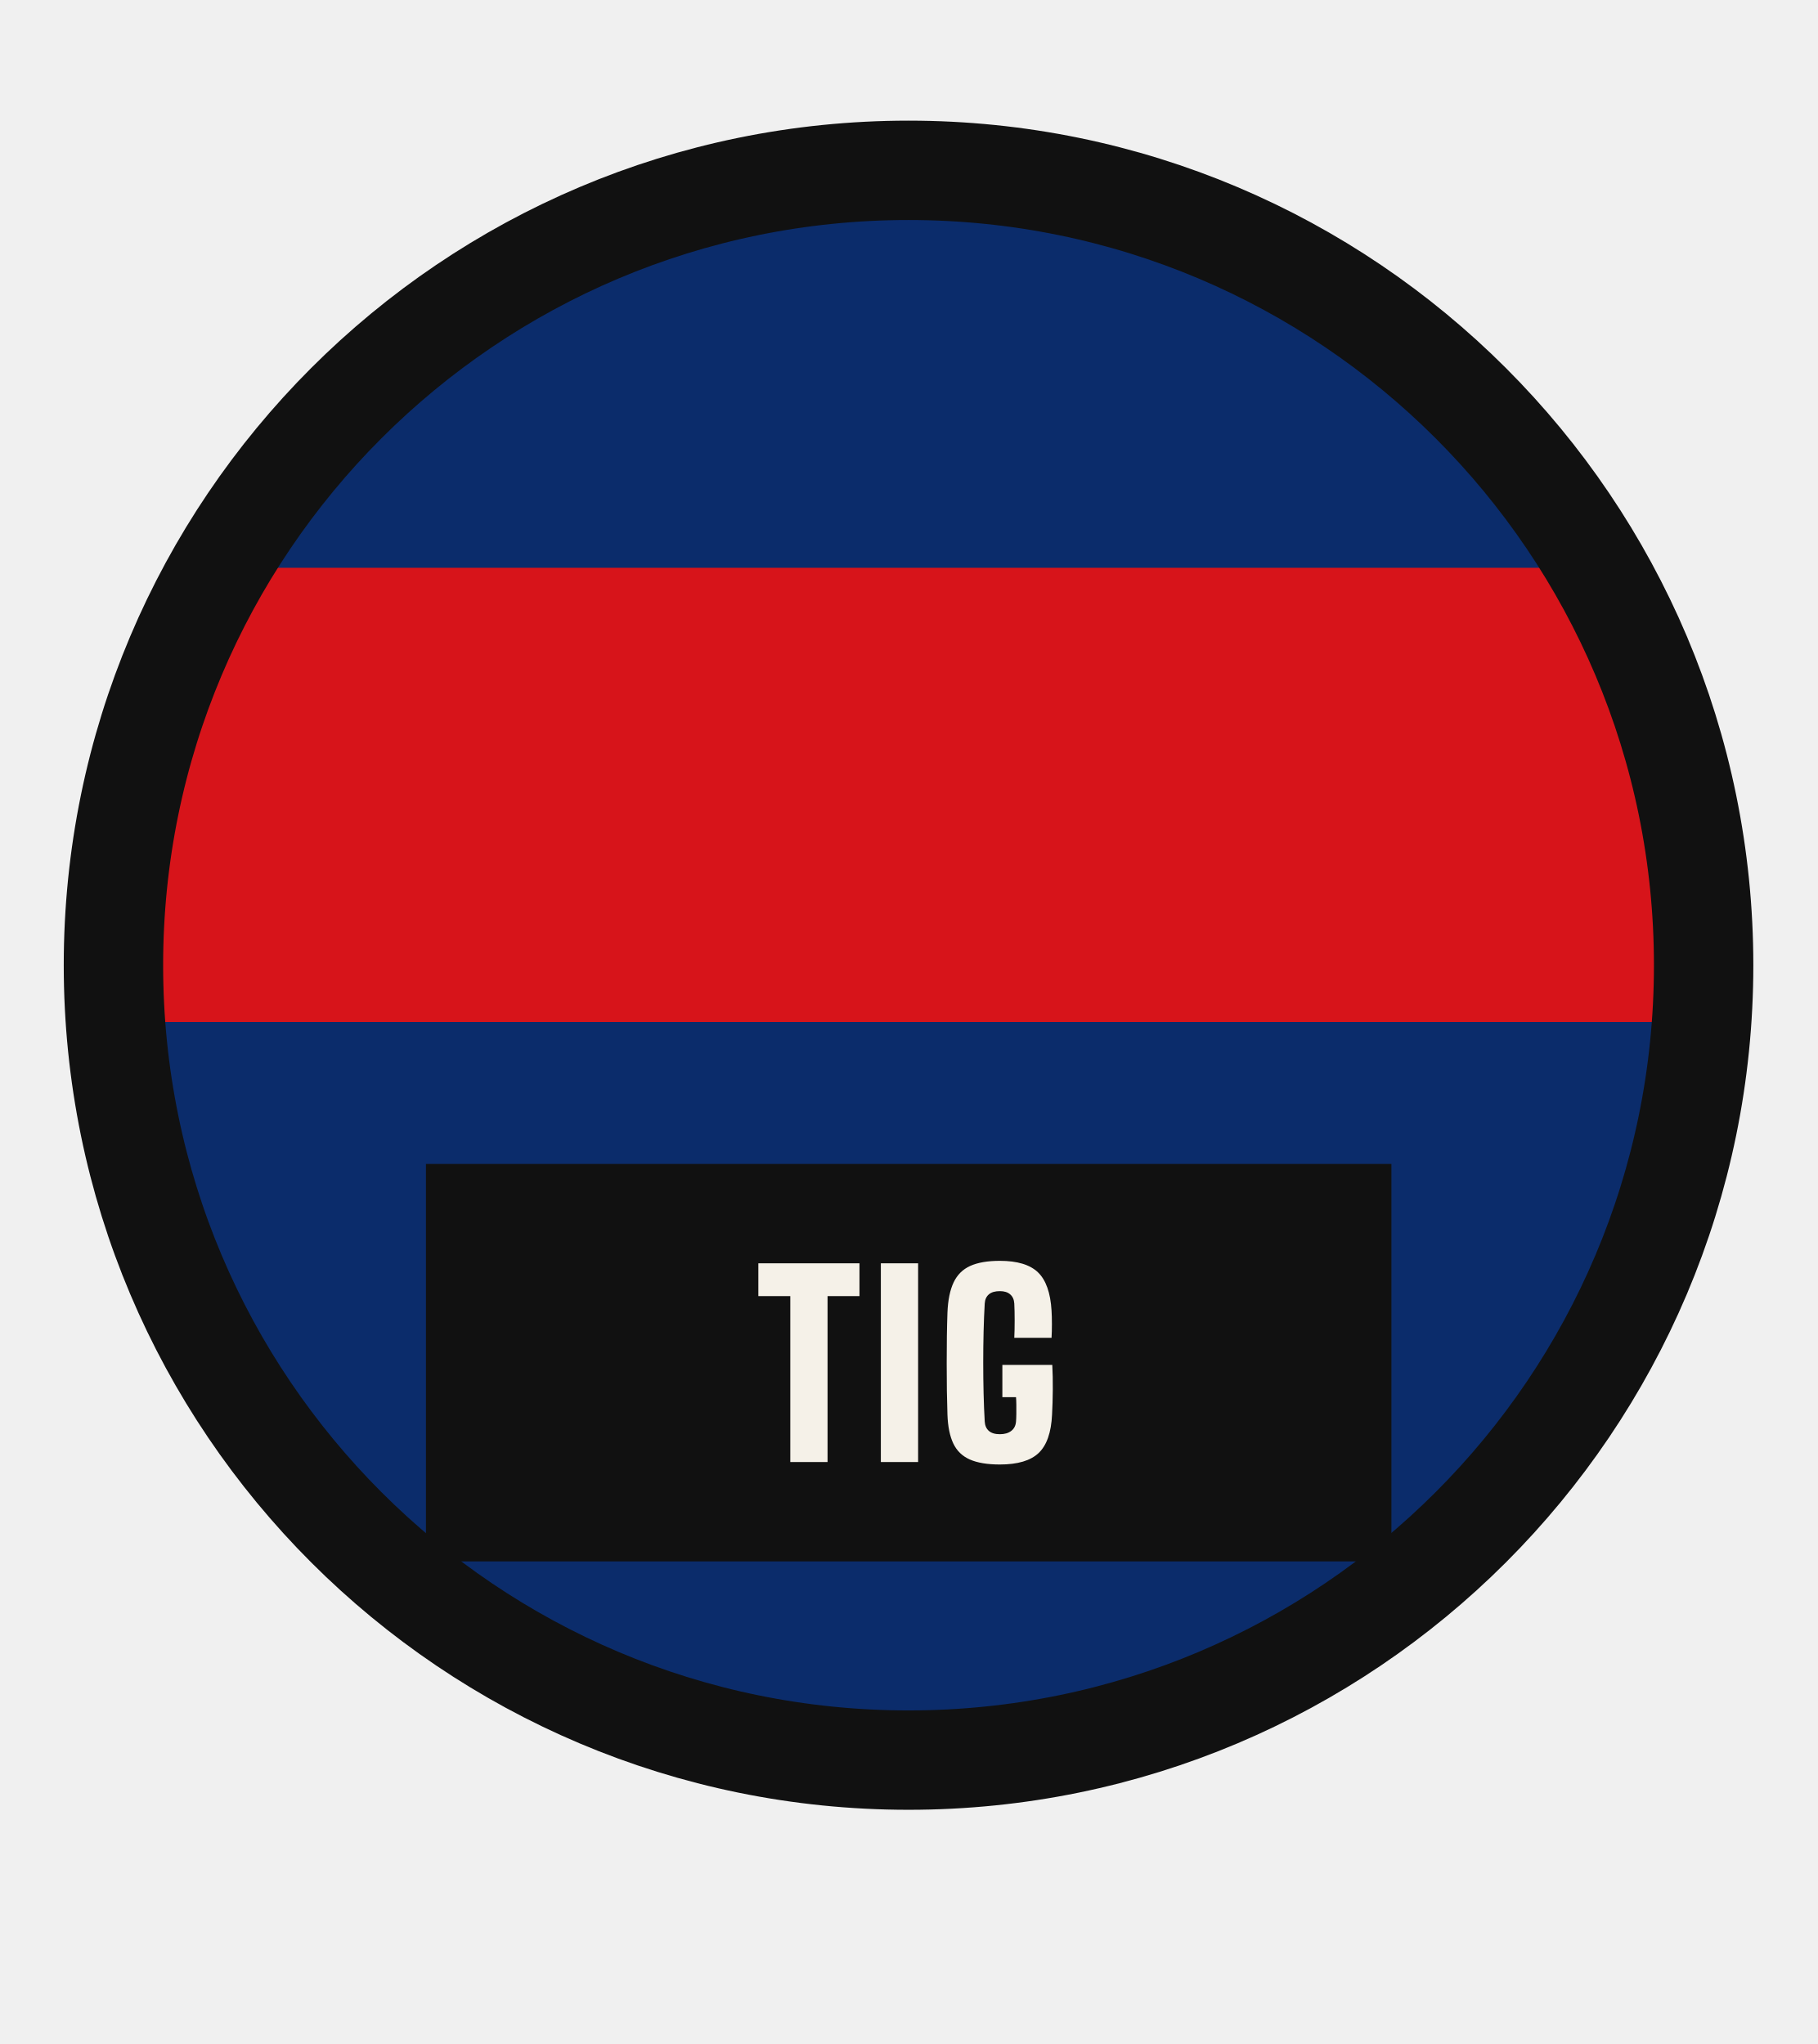
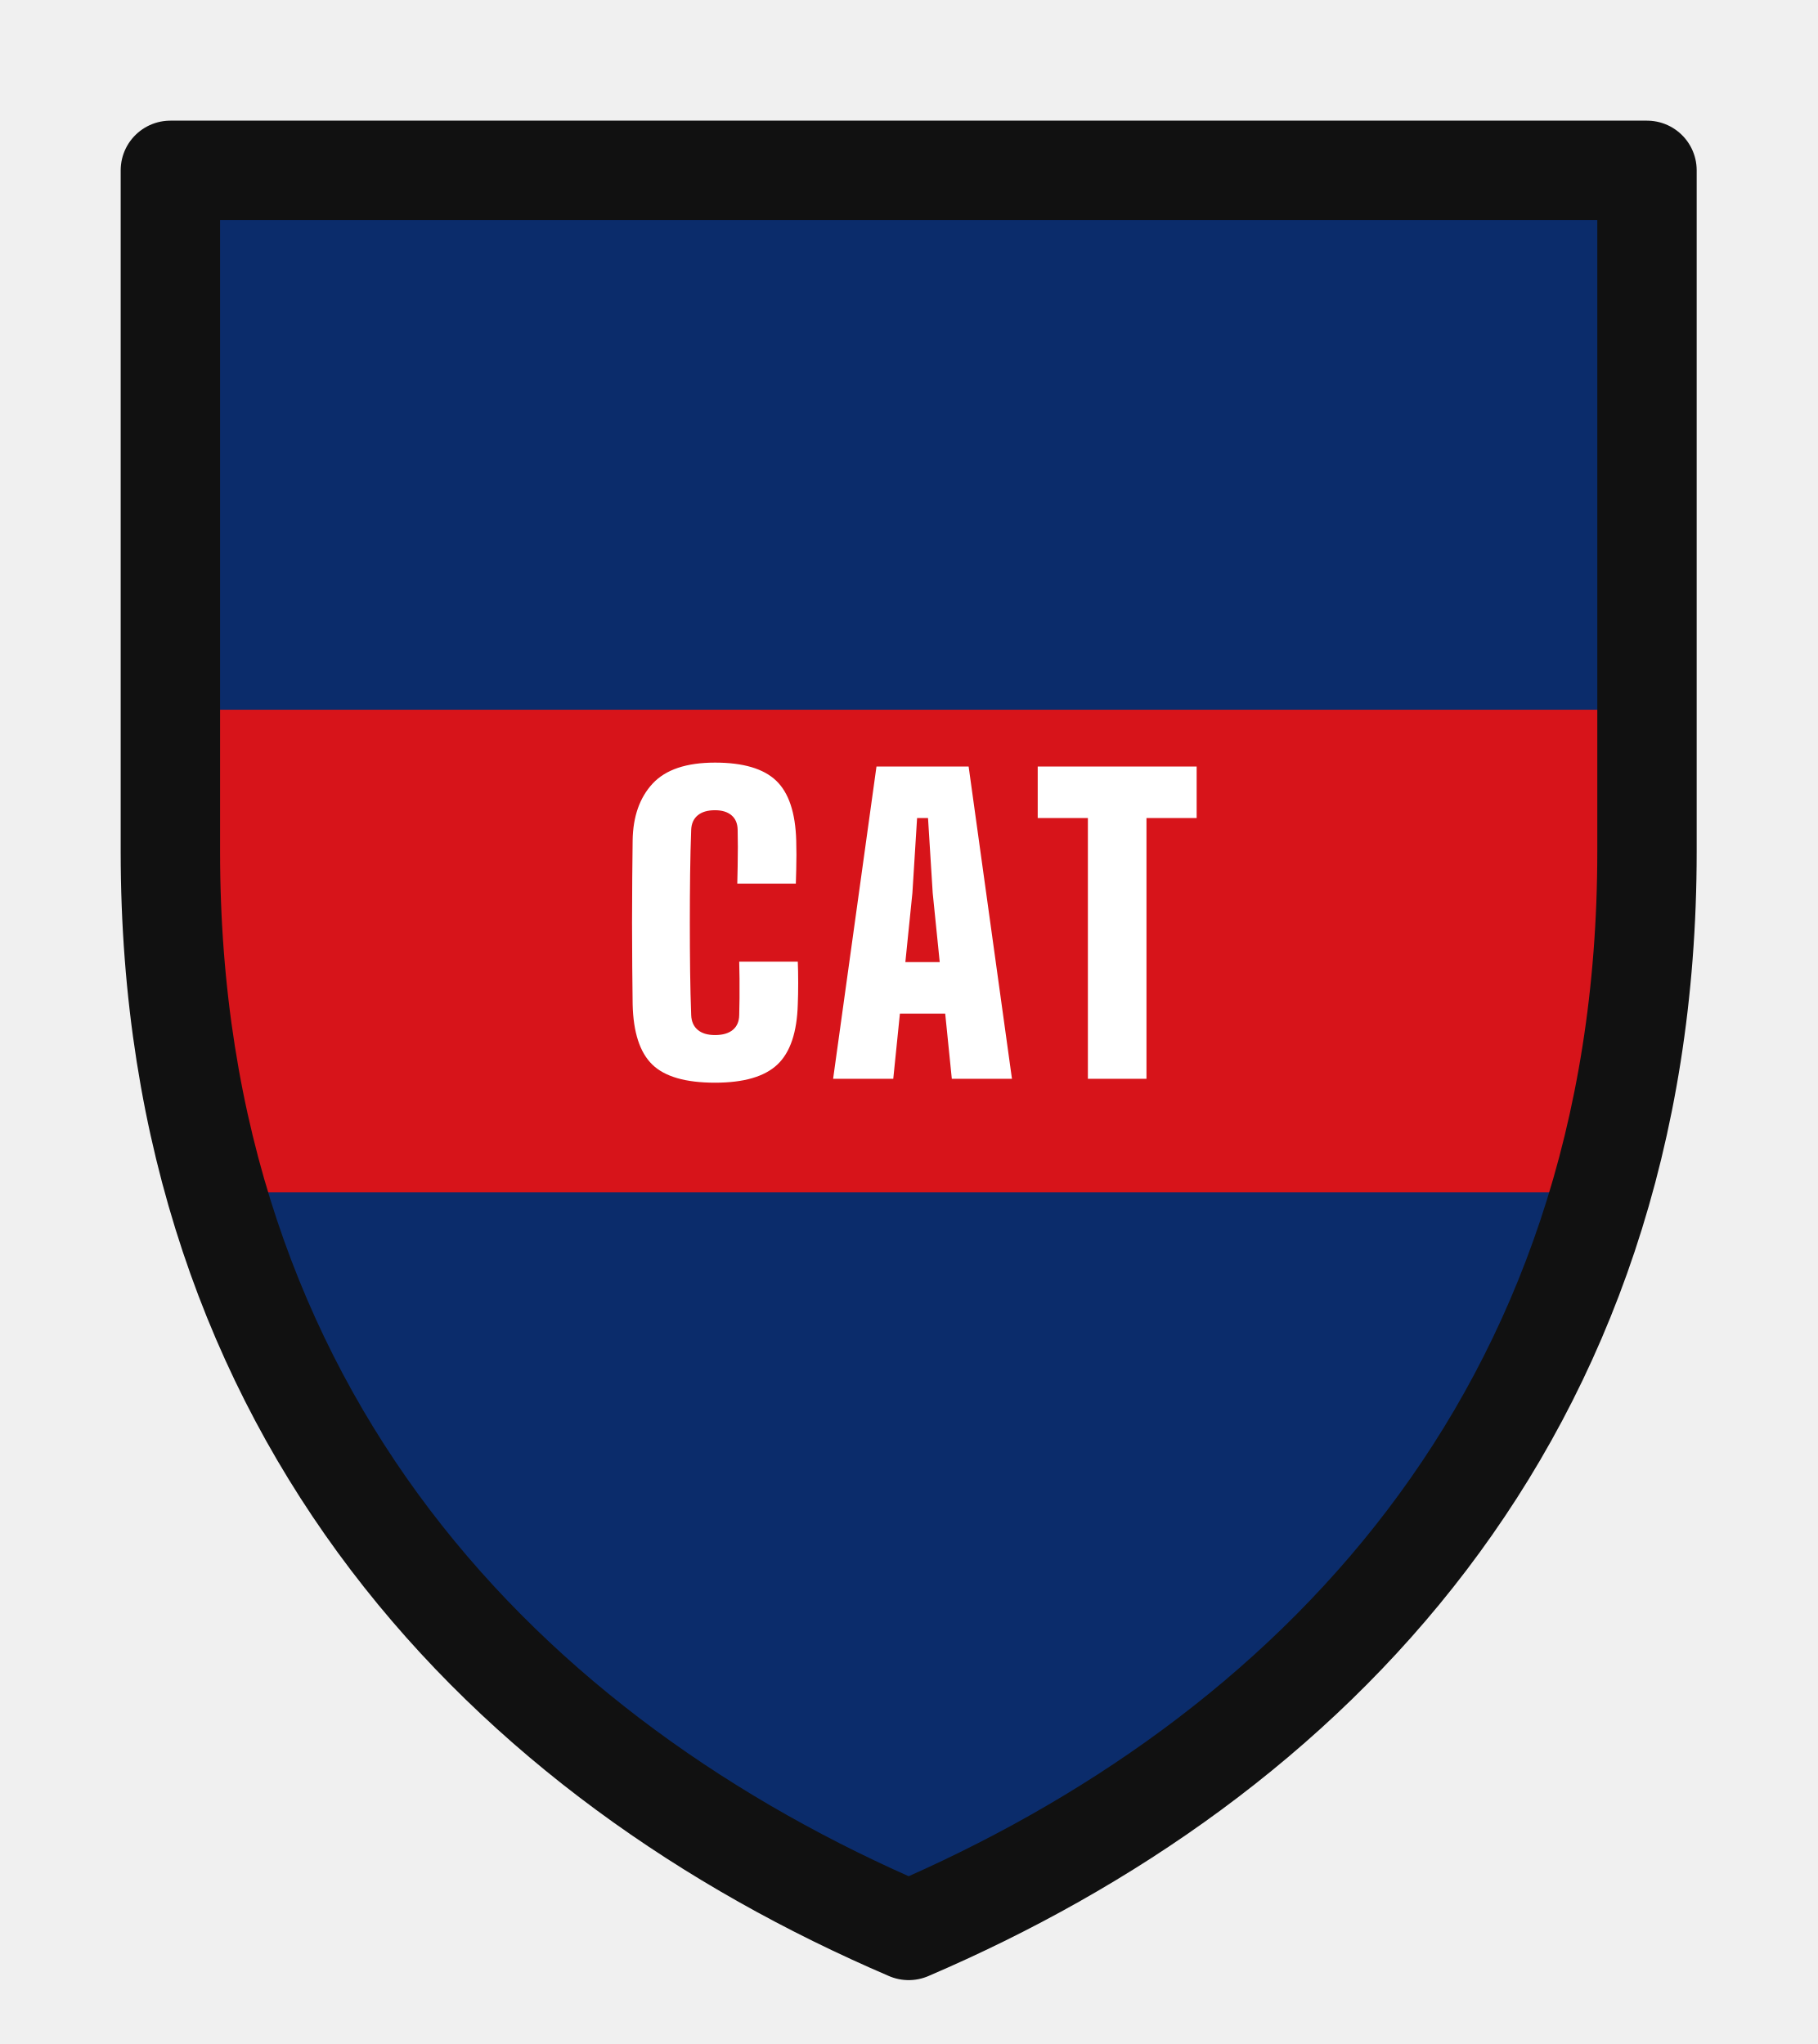
<svg xmlns="http://www.w3.org/2000/svg" viewBox="0 0 64 72" role="img" aria-label="Tigre">
  <defs>
    <clipPath id="c">
-       <path d="M32 6 A28 28 0 1 1 31.99 6 Z M32 6" />
+       <path d="M6 6 H58 V30 C58 50 46 62 32 68 C18 62 6 50 6 30 Z" />
    </clipPath>
  </defs>
  <g clip-path="url(#c)">
-     <rect width="64" height="72" fill="#0B2C6B" />
-     <rect y="20" width="64" height="16" fill="#D7141A" />
+     <rect x="0" y="0" width="64" height="72" fill="#0B2C6B" />
+     <rect x="0" y="25" width="64" height="17" fill="#D7141A" />
+     <path d="M25.18 38.138Q23.626 38.138 22.97 37.498Q22.313 36.859 22.279 35.374Q22.272 34.803 22.265 34.054Q22.258 33.304 22.258 32.497Q22.258 31.689 22.265 30.936Q22.272 30.183 22.279 29.599Q22.299 28.341 22.983 27.602Q23.668 26.863 25.18 26.863Q26.665 26.863 27.332 27.498Q27.999 28.134 28.04 29.613Q28.047 29.839 28.047 30.104Q28.047 30.369 28.04 30.633Q28.033 30.898 28.026 31.125H25.964Q25.971 30.871 25.977 30.523Q25.984 30.176 25.984 29.829Q25.984 29.482 25.977 29.227Q25.971 28.898 25.761 28.719Q25.551 28.54 25.18 28.54Q24.788 28.54 24.572 28.719Q24.355 28.898 24.341 29.227Q24.314 29.949 24.303 30.788Q24.293 31.627 24.293 32.5Q24.293 33.373 24.303 34.208Q24.314 35.044 24.341 35.759Q24.355 36.096 24.572 36.278Q24.788 36.46 25.18 36.46Q25.586 36.46 25.806 36.278Q26.026 36.096 26.032 35.759Q26.039 35.511 26.043 35.164Q26.046 34.817 26.043 34.47Q26.039 34.123 26.032 33.875H28.095Q28.109 34.205 28.109 34.624Q28.109 35.044 28.095 35.374Q28.054 36.859 27.377 37.498Q26.699 38.138 25.18 38.138Z M29.339 38.0 30.866 27.0H34.111L35.637 38.0H33.519L33.286 35.704H31.691L31.457 38.0ZM31.883 33.889H33.093L32.846 31.455L32.681 28.815H32.296L32.131 31.455Z M38.311 38.0V28.815H36.544V27.0H42.141V28.815H40.374V38.0Z" fill="#FFFFFF" />
  </g>
-   <path d="M32 6 A28 28 0 1 1 31.99 6 Z M32 6" fill="none" stroke="#111111" stroke-width="3.5" stroke-linejoin="round" />
-   <rect x="15" y="41" width="34" height="14" fill="#111111" />
-   <path d="M27.831 51.5V45.655H26.706V44.5H30.267V45.655H29.143V51.5Z M31.02 51.5V44.5H32.332V51.5Z M35.211 51.587Q34.551 51.587 34.152 51.41Q33.754 51.233 33.571 50.846Q33.387 50.459 33.365 49.829Q33.352 49.461 33.345 48.991Q33.339 48.521 33.339 48.022Q33.339 47.523 33.345 47.059Q33.352 46.596 33.365 46.241Q33.391 45.576 33.582 45.174Q33.772 44.771 34.168 44.592Q34.564 44.413 35.211 44.413Q36.13 44.413 36.552 44.817Q36.974 45.222 37.031 46.163Q37.044 46.364 37.044 46.642Q37.044 46.919 37.031 47.125H35.719Q35.732 46.88 35.732 46.519Q35.732 46.158 35.719 45.917Q35.706 45.707 35.574 45.594Q35.443 45.48 35.211 45.48Q34.957 45.48 34.824 45.594Q34.691 45.707 34.678 45.917Q34.651 46.377 34.638 46.908Q34.625 47.44 34.625 47.996Q34.625 48.551 34.638 49.083Q34.651 49.614 34.678 50.074Q34.691 50.288 34.824 50.404Q34.957 50.52 35.211 50.52Q35.461 50.52 35.612 50.404Q35.763 50.288 35.78 50.074Q35.789 49.973 35.791 49.809Q35.793 49.645 35.791 49.481Q35.789 49.317 35.78 49.216H35.299V48.079H37.057Q37.079 48.477 37.075 48.952Q37.071 49.426 37.049 49.829Q37.005 50.774 36.578 51.181Q36.152 51.587 35.211 51.587Z" fill="#F5F1E8" />
+   <path d="M6 6 H58 V30 C58 50 46 62 32 68 C18 62 6 50 6 30 Z" fill="none" stroke="#111111" stroke-width="3.5" stroke-linejoin="round" />
</svg>
